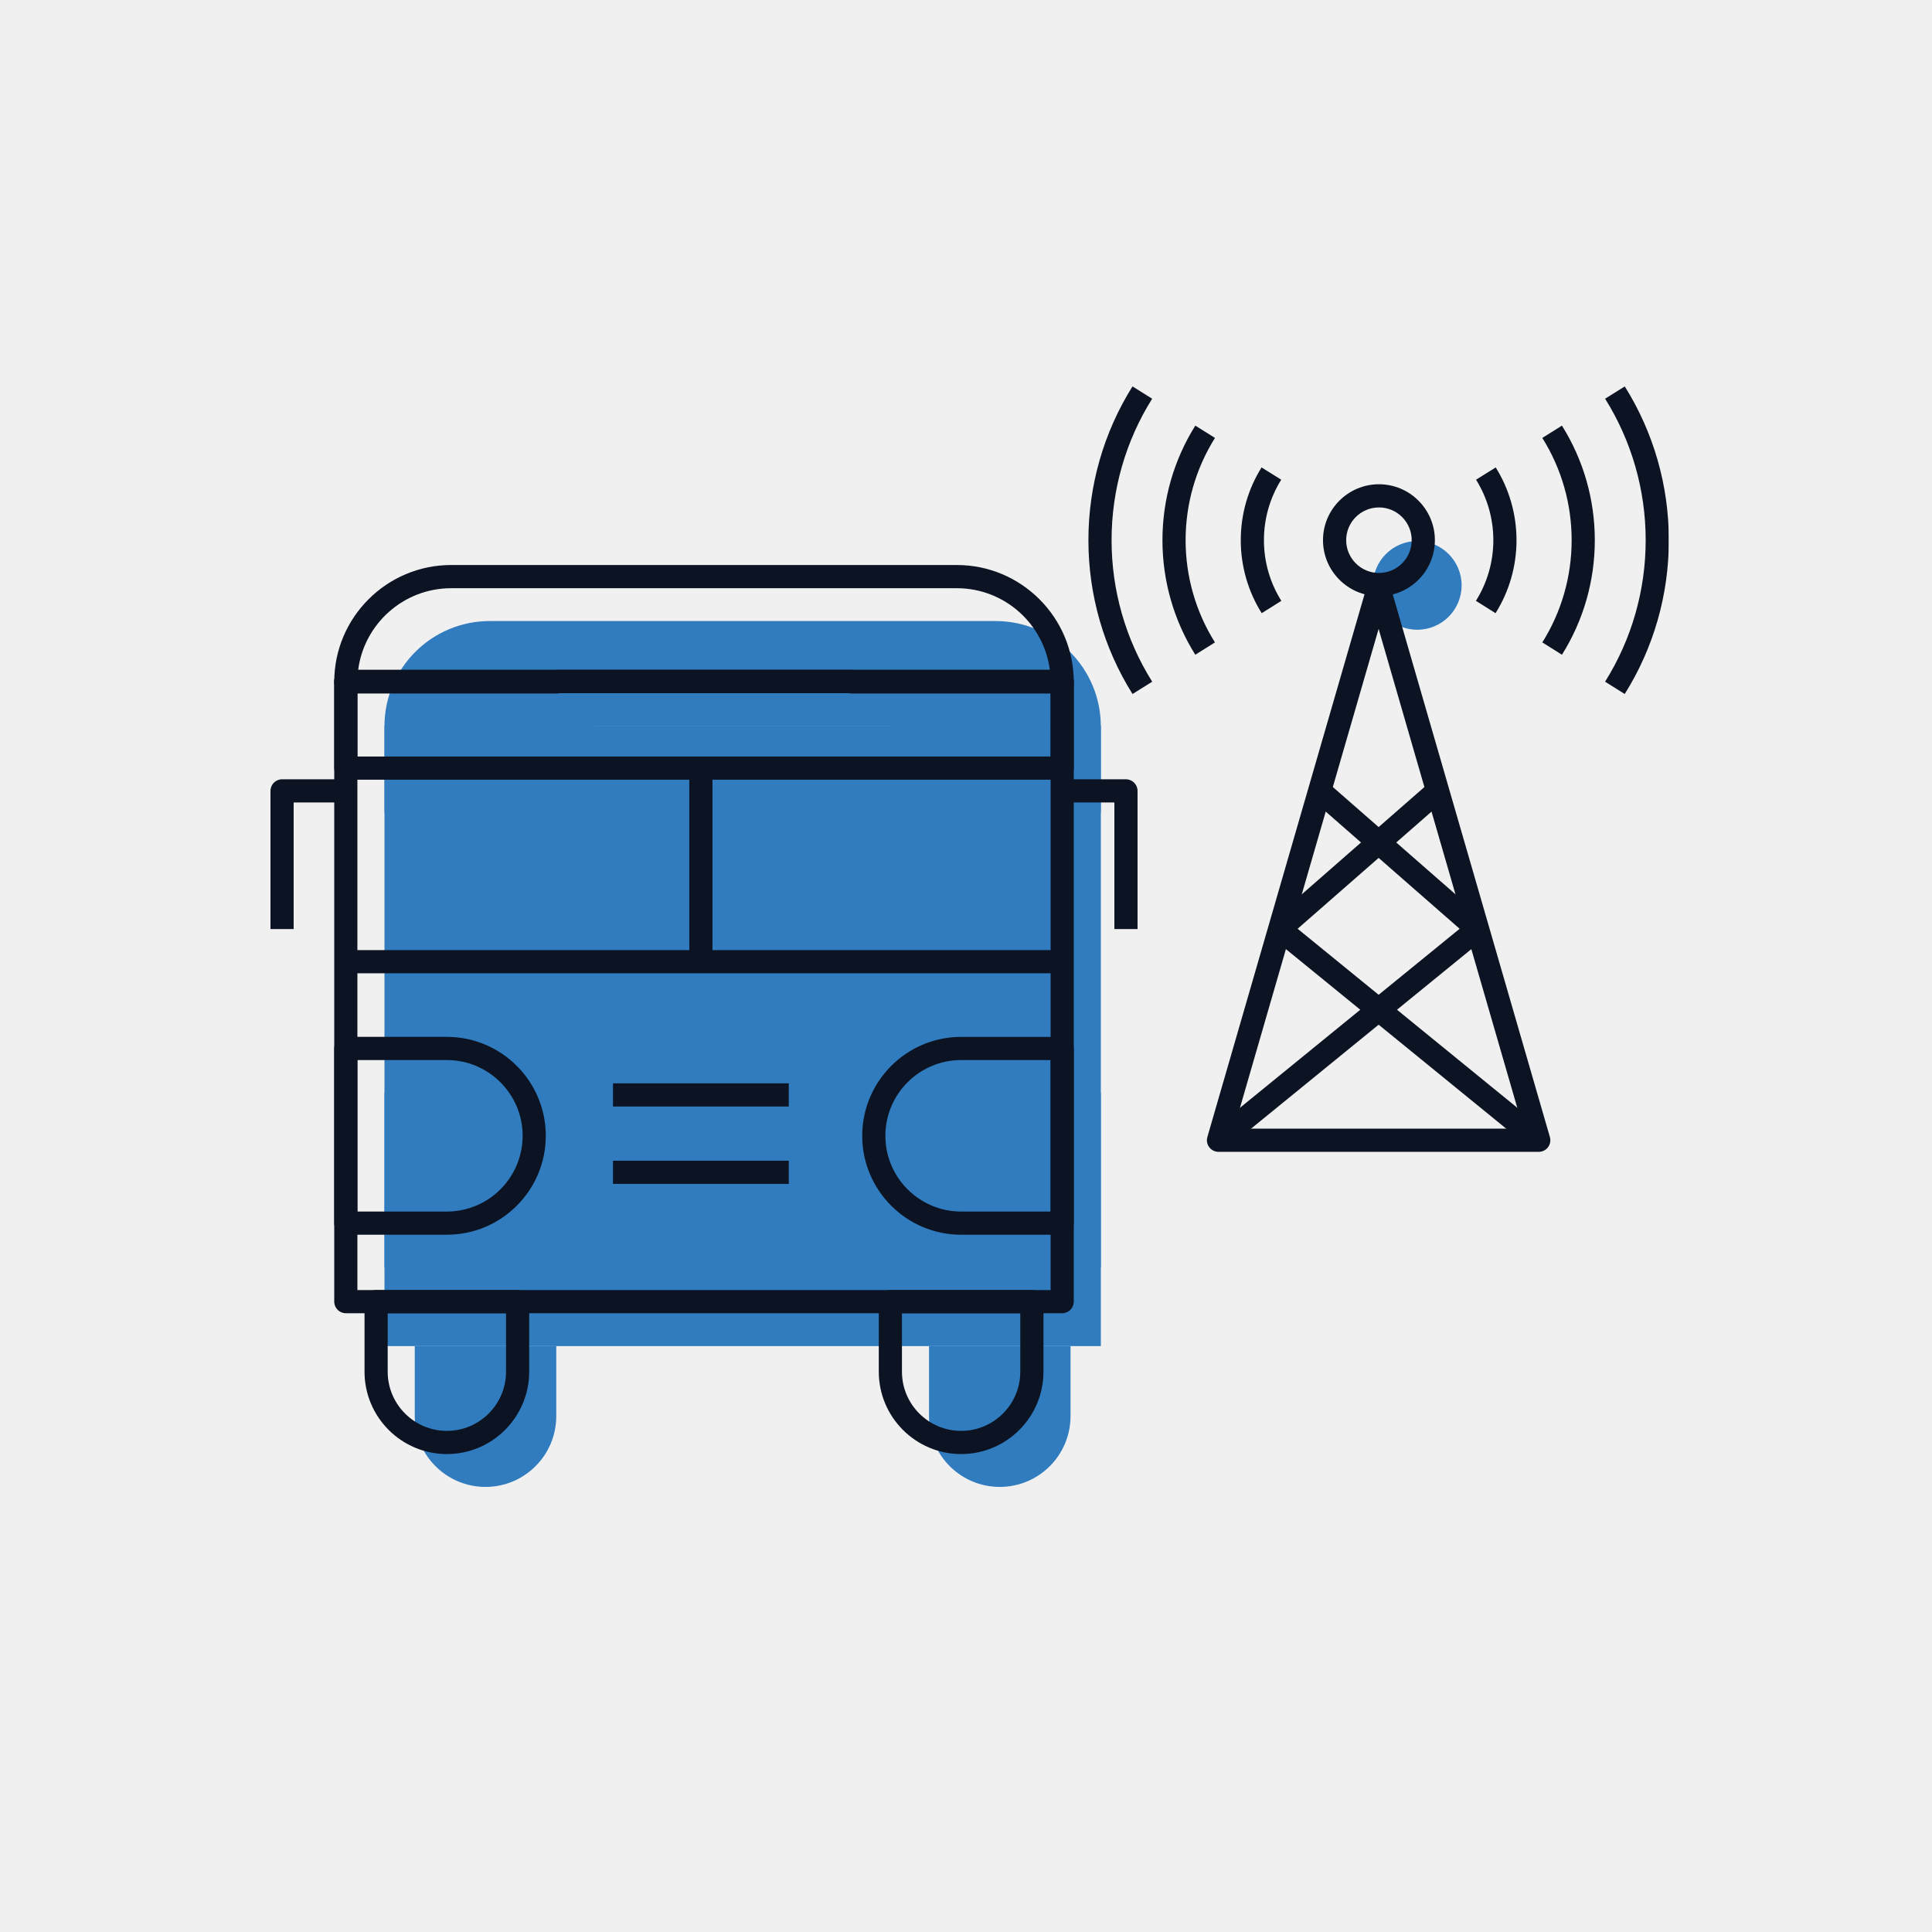
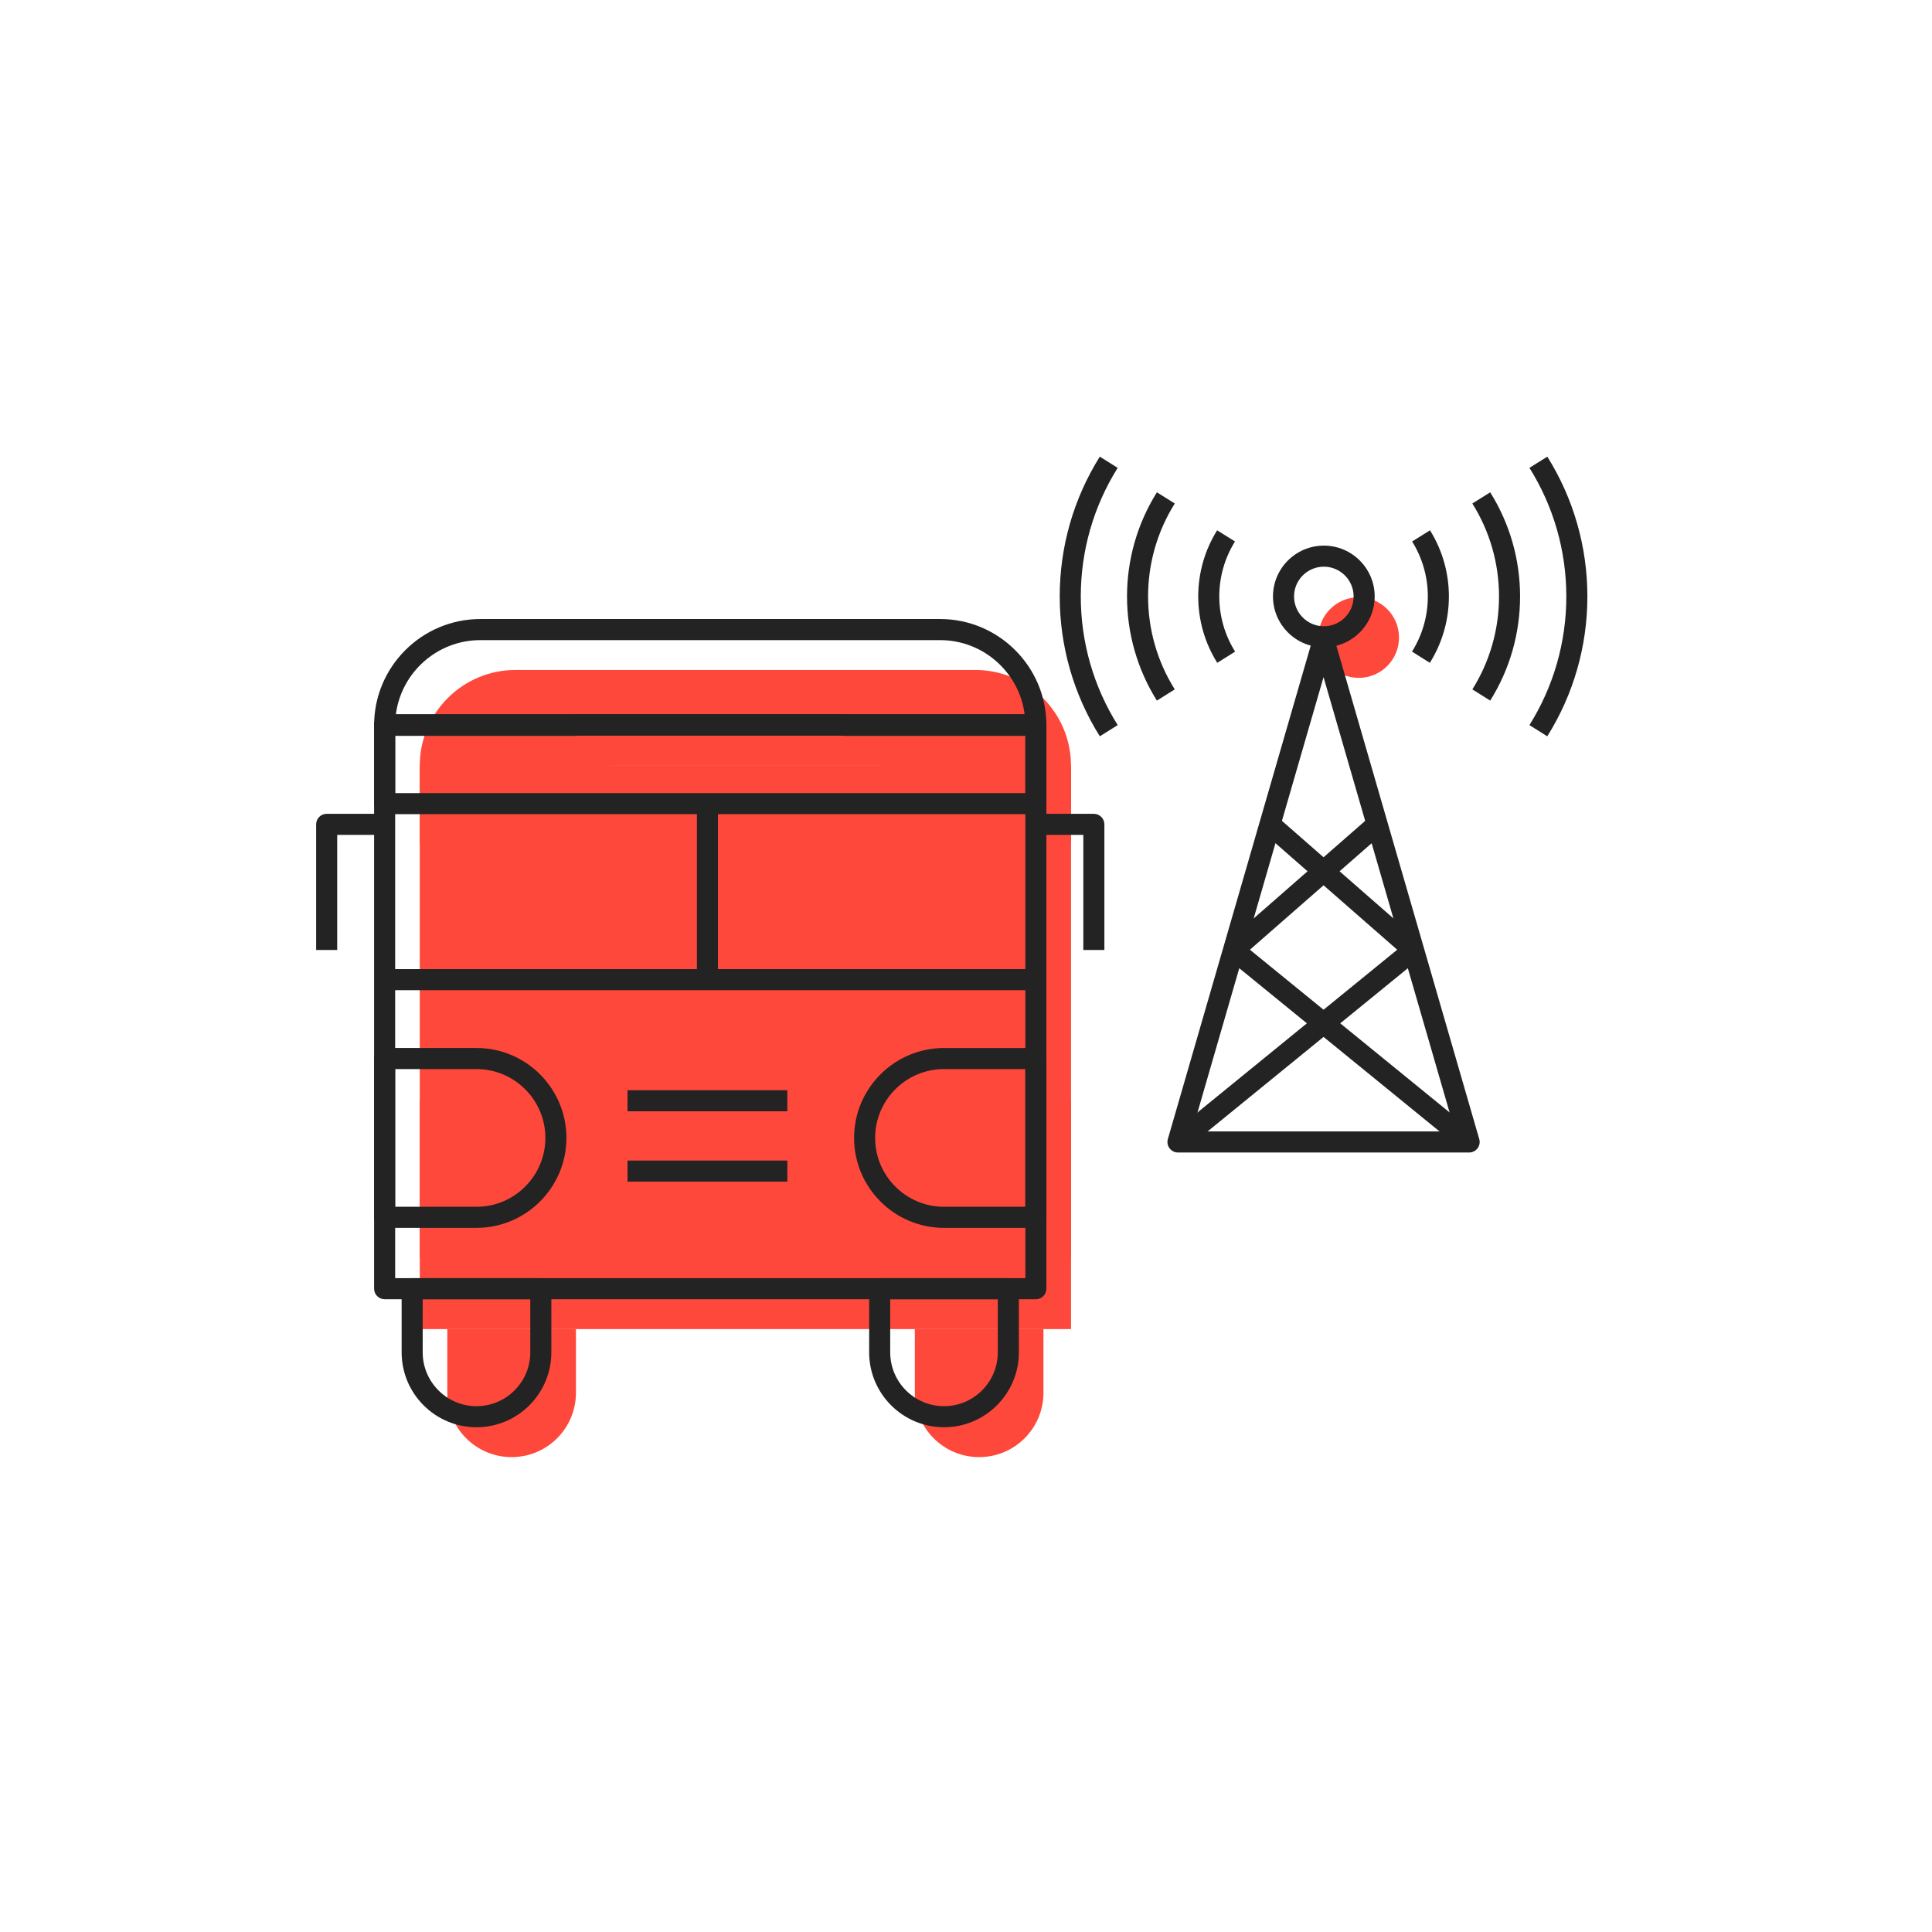
- <svg xmlns="http://www.w3.org/2000/svg" xmlns:xlink="http://www.w3.org/1999/xlink" width="100px" height="100px" viewBox="0 0 100 100" version="1.1">
-   <defs>
-     <polygon id="path-1" points="0 56.962 72.379 56.962 72.379 -0 0 -0" />
-   </defs>
-   <g id="Welcome" stroke="none" stroke-width="1" fill="none" fill-rule="evenodd">
-     <g id="Artboard-Copy-63">
-       <g id="Page-1-Copy" transform="translate(14, 20)">
-         <path d="M61.653,10.299 C61.653,9.031 60.626,8.004 59.357,8.004 C58.09,8.004 57.062,9.031 57.062,10.299 C57.062,11.567 58.09,12.595 59.357,12.595 C60.626,12.595 61.653,11.567 61.653,10.299 Z" id="Fill-1" fill="#307CBF" />
-         <mask id="mask-2" fill="white">
-           <use xlink:href="#path-1" />
-         </mask>
-         <g id="Clip-4" />
-         <polygon id="Fill-3" fill="#307CBF" mask="url(#mask-2)" points="5.9 49.673 42.979 49.673 42.979 17.572 5.9 17.572" />
-         <path d="M42.978,17.596 C42.978,14.585 40.538,12.145 37.528,12.145 L11.351,12.145 C8.341,12.145 5.899,14.585 5.899,17.596 L16.802,17.596 C16.802,17.588 16.799,17.58 16.799,17.572 L32.08,17.572 C32.08,17.58 32.077,17.588 32.077,17.596 L42.978,17.596 Z" id="Fill-5" fill="#307CBF" mask="url(#mask-2)" />
-         <path d="M5.899,32.077 L42.978,32.077" id="Fill-6" fill="#307CBF" mask="url(#mask-2)" />
-         <path d="M7.468,49.672 L7.468,53.299 C7.468,55.322 9.108,56.962 11.13,56.962 C13.153,56.962 14.792,55.322 14.792,53.299 L14.792,49.672 L7.468,49.672 Z" id="Fill-7" fill="#307CBF" mask="url(#mask-2)" />
-         <path d="M34.086,49.672 L34.086,53.299 C34.086,55.322 35.726,56.962 37.748,56.962 C39.771,56.962 41.41,55.322 41.41,53.299 L41.41,49.672 L34.086,49.672 Z" id="Fill-8" fill="#307CBF" mask="url(#mask-2)" />
-         <path d="M11.13,36.569 L5.9,36.569 L5.9,45.61 L11.13,45.61 C13.627,45.61 15.651,43.586 15.651,41.09 C15.651,38.593 13.627,36.569 11.13,36.569" id="Fill-9" fill="#307CBF" mask="url(#mask-2)" />
-         <path d="M37.748,36.569 L42.978,36.569 L42.978,45.61 L37.748,45.61 C35.251,45.61 33.227,43.586 33.227,41.09 C33.227,38.593 35.251,36.569 37.748,36.569" id="Fill-10" fill="#307CBF" mask="url(#mask-2)" />
-         <path d="M19.729,38.972 L28.828,38.972" id="Fill-11" fill="#307CBF" mask="url(#mask-2)" />
-         <path d="M19.729,42.977 L28.828,42.977" id="Fill-12" fill="#307CBF" mask="url(#mask-2)" />
-         <polygon id="Fill-13" fill="#307CBF" mask="url(#mask-2)" points="5.902 22.057 42.979 22.057 42.979 17.572 5.902 17.572" />
-         <path d="M24.277,22.057 L24.277,32.078" id="Fill-14" fill="#307CBF" mask="url(#mask-2)" />
-         <path d="M4.499,46.772 L40.379,46.772 L40.379,15.872 L4.499,15.872 L4.499,46.772 Z M40.979,47.972 L3.899,47.972 C3.568,47.972 3.3,47.704 3.3,47.372 L3.3,15.272 C3.3,14.94 3.568,14.672 3.899,14.672 L40.979,14.672 C41.31,14.672 41.578,14.94 41.578,15.272 L41.578,47.372 C41.578,47.704 41.31,47.972 40.979,47.972 L40.979,47.972 Z" id="Fill-15" fill="#0C1423" mask="url(#mask-2)" />
-         <path d="M30.247,14.696 L40.342,14.696 C40.045,12.303 37.999,10.446 35.527,10.446 L9.351,10.446 C6.879,10.446 4.833,12.303 4.536,14.696 L14.638,14.696 C14.689,14.68 14.744,14.672 14.8,14.672 L30.079,14.672 C30.138,14.672 30.194,14.68 30.247,14.696 M40.978,15.896 L30.076,15.896 C30.018,15.896 29.961,15.888 29.908,15.872 L14.964,15.872 C14.912,15.888 14.857,15.896 14.802,15.896 L3.899,15.896 C3.568,15.896 3.3,15.628 3.3,15.296 C3.3,11.96 6.014,9.245 9.351,9.245 L35.527,9.245 C38.864,9.245 41.578,11.96 41.578,15.296 C41.578,15.628 41.31,15.896 40.978,15.896" id="Fill-16" fill="#0C1423" mask="url(#mask-2)" />
-         <polygon id="Fill-17" fill="#0C1423" mask="url(#mask-2)" points="3.9 30.377 40.979 30.377 40.979 29.177 3.9 29.177" />
-         <path d="M6.067,47.972 L6.067,51 C6.067,52.688 7.441,54.062 9.13,54.062 C10.818,54.062 12.192,52.688 12.192,51 L12.192,47.972 L6.067,47.972 Z M9.13,55.262 C6.779,55.262 4.868,53.35 4.868,51 L4.868,47.372 C4.868,47.04 5.136,46.772 5.467,46.772 L12.792,46.772 C13.123,46.772 13.391,47.04 13.391,47.372 L13.391,51 C13.391,53.35 11.48,55.262 9.13,55.262 L9.13,55.262 Z" id="Fill-18" fill="#0C1423" mask="url(#mask-2)" />
-         <path d="M32.685,47.972 L32.685,51 C32.685,52.688 34.059,54.062 35.748,54.062 C37.437,54.062 38.81,52.688 38.81,51 L38.81,47.972 L32.685,47.972 Z M35.748,55.262 C33.398,55.262 31.486,53.35 31.486,51 L31.486,47.372 C31.486,47.04 31.755,46.772 32.086,46.772 L39.41,46.772 C39.742,46.772 40.01,47.04 40.01,47.372 L40.01,51 C40.01,53.35 38.099,55.262 35.748,55.262 L35.748,55.262 Z" id="Fill-19" fill="#0C1423" mask="url(#mask-2)" />
-         <path d="M4.499,42.709 L9.13,42.709 C11.292,42.709 13.051,40.95 13.051,38.789 C13.051,36.627 11.292,34.869 9.13,34.869 L4.499,34.869 L4.499,42.709 Z M9.13,43.909 L3.899,43.909 C3.568,43.909 3.3,43.641 3.3,43.309 L3.3,34.269 C3.3,33.937 3.568,33.668 3.899,33.668 L9.13,33.668 C11.953,33.668 14.25,35.965 14.25,38.789 C14.25,41.612 11.953,43.909 9.13,43.909 L9.13,43.909 Z" id="Fill-20" fill="#0C1423" mask="url(#mask-2)" />
-         <path d="M35.748,34.869 C33.586,34.869 31.827,36.627 31.827,38.789 C31.827,40.951 33.586,42.709 35.748,42.709 L40.379,42.709 L40.379,34.869 L35.748,34.869 Z M40.978,43.91 L35.748,43.91 C32.925,43.91 30.628,41.612 30.628,38.789 C30.628,35.966 32.925,33.669 35.748,33.669 L40.978,33.669 C41.31,33.669 41.578,33.937 41.578,34.269 L41.578,43.309 C41.578,43.641 41.31,43.91 40.978,43.91 L40.978,43.91 Z" id="Fill-21" fill="#0C1423" mask="url(#mask-2)" />
-         <polygon id="Fill-22" fill="#0C1423" mask="url(#mask-2)" points="17.728 37.273 26.827 37.273 26.827 36.073 17.728 36.073" />
-         <polygon id="Fill-23" fill="#0C1423" mask="url(#mask-2)" points="17.728 41.278 26.827 41.278 26.827 40.078 17.728 40.078" />
-         <path d="M44.879,28.089 L43.68,28.089 L43.68,21.536 L40.979,21.536 L40.979,20.336 L44.279,20.336 C44.61,20.336 44.879,20.605 44.879,20.936 L44.879,28.089 Z" id="Fill-24" fill="#0C1423" mask="url(#mask-2)" />
-         <path d="M1.199,28.089 L0,28.089 L0,20.936 C0,20.605 0.268,20.336 0.599,20.336 L3.899,20.336 L3.899,21.536 L1.199,21.536 L1.199,28.089 Z" id="Fill-25" fill="#0C1423" mask="url(#mask-2)" />
-         <path d="M4.501,19.157 L40.379,19.157 L40.379,15.872 L4.501,15.872 L4.501,19.157 Z M40.979,20.357 L3.901,20.357 C3.57,20.357 3.302,20.088 3.302,19.757 L3.302,15.272 C3.302,14.94 3.57,14.672 3.901,14.672 L40.979,14.672 C41.31,14.672 41.578,14.94 41.578,15.272 L41.578,19.757 C41.578,20.088 41.31,20.357 40.979,20.357 L40.979,20.357 Z" id="Fill-26" fill="#0C1423" mask="url(#mask-2)" />
-         <polygon id="Fill-27" fill="#0C1423" mask="url(#mask-2)" points="21.678 29.777 22.877 29.777 22.877 19.756 21.678 19.756" />
-         <path d="M49.868,38.419 L64.847,38.419 L57.357,12.552 L49.868,38.419 Z M65.646,39.619 L49.069,39.619 C48.881,39.619 48.703,39.53 48.59,39.379 C48.476,39.229 48.44,39.033 48.493,38.852 L56.781,10.228 C56.855,9.971 57.09,9.794 57.357,9.794 C57.625,9.794 57.859,9.971 57.933,10.228 L66.222,38.852 C66.275,39.033 66.239,39.229 66.126,39.379 C66.013,39.53 65.835,39.619 65.646,39.619 L65.646,39.619 Z" id="Fill-28" fill="#0C1423" mask="url(#mask-2)" />
-         <path d="M57.374,6.265 C56.438,6.265 55.678,7.025 55.678,7.96 C55.678,8.895 56.438,9.656 57.374,9.656 C58.309,9.656 59.069,8.895 59.069,7.96 C59.069,7.025 58.309,6.265 57.374,6.265 M57.374,10.856 C55.777,10.856 54.478,9.557 54.478,7.96 C54.478,6.364 55.777,5.065 57.374,5.065 C58.971,5.065 60.269,6.364 60.269,7.96 C60.269,9.557 58.971,10.856 57.374,10.856" id="Fill-29" fill="#0C1423" mask="url(#mask-2)" />
-         <path d="M63.409,11.738 L62.393,11.1 C62.982,10.16 63.295,9.074 63.295,7.96 C63.295,6.85 62.985,5.767 62.4,4.829 L63.418,4.194 C64.122,5.323 64.494,6.625 64.494,7.96 C64.494,9.3 64.119,10.607 63.409,11.738" id="Fill-30" fill="#0C1423" mask="url(#mask-2)" />
-         <path d="M66.846,13.889 L65.83,13.251 C66.823,11.669 67.348,9.84 67.348,7.96 C67.348,6.081 66.823,4.251 65.829,2.667 L66.845,2.03 C67.959,3.805 68.547,5.855 68.547,7.96 C68.547,10.066 67.959,12.116 66.846,13.889" id="Fill-31" fill="#0C1423" mask="url(#mask-2)" />
-         <path d="M70.095,15.922 L69.079,15.284 C70.453,13.093 71.18,10.561 71.18,7.96 C71.18,5.361 70.453,2.829 69.08,0.637 L70.098,0.001 C71.59,2.383 72.379,5.135 72.379,7.96 C72.379,10.787 71.59,13.54 70.095,15.922" id="Fill-32" fill="#0C1423" mask="url(#mask-2)" />
-         <path d="M51.306,11.738 C50.596,10.608 50.222,9.301 50.222,7.96 C50.222,6.623 50.594,5.321 51.298,4.194 L52.316,4.829 C51.731,5.766 51.421,6.848 51.421,7.96 C51.421,9.075 51.733,10.161 52.322,11.1 L51.306,11.738 Z" id="Fill-33" fill="#0C1423" mask="url(#mask-2)" />
-         <path d="M47.868,13.889 C46.756,12.114 46.168,10.064 46.168,7.96 C46.168,5.857 46.756,3.806 47.869,2.03 L48.887,2.667 C47.892,4.252 47.367,6.082 47.367,7.96 C47.367,9.838 47.892,11.668 48.886,13.251 L47.868,13.889 Z" id="Fill-34" fill="#0C1423" mask="url(#mask-2)" />
-         <path d="M44.619,15.922 C43.125,13.538 42.336,10.785 42.336,7.96 C42.336,5.135 43.125,2.382 44.618,-0 L45.636,0.638 C44.262,2.829 43.535,5.36 43.535,7.96 C43.535,10.559 44.262,13.092 45.637,15.284 L44.619,15.922 Z" id="Fill-35" fill="#0C1423" mask="url(#mask-2)" />
-         <polygon id="Fill-36" fill="#0C1423" mask="url(#mask-2)" points="65.268 39.484 51.856 28.554 52.614 27.624 66.026 38.553" />
-         <polygon id="Fill-37" fill="#0C1423" mask="url(#mask-2)" points="52.63 28.541 51.839 27.638 60.015 20.485 60.806 21.388" />
-         <polygon id="Fill-38" fill="#0C1423" mask="url(#mask-2)" points="49.448 39.484 48.69 38.553 62.102 27.624 62.86 28.554" />
-         <polygon id="Fill-39" fill="#0C1423" mask="url(#mask-2)" points="62.086 28.541 53.91 21.388 54.701 20.485 62.877 27.638" />
-       </g>
+ <svg xmlns="http://www.w3.org/2000/svg" width="110" height="110" viewBox="0 0 110 110" fill="none">
+   <g id="i-tran">
+     <rect width="110" height="110" fill="white" />
+     <g id="Group">
+       <path id="Fill 1" fill-rule="evenodd" clip-rule="evenodd" d="M79.653 36.299C79.653 35.031 78.626 34.004 77.357 34.004C76.09 34.004 75.062 35.031 75.062 36.299C75.062 37.567 76.09 38.595 77.357 38.595C78.626 38.595 79.653 37.567 79.653 36.299Z" fill="#FF483C" />
+       <path id="Fill 3" fill-rule="evenodd" clip-rule="evenodd" d="M23.9 75.673H60.979V43.572H23.9V75.673Z" fill="#FF483C" />
+       <path id="Fill 5" fill-rule="evenodd" clip-rule="evenodd" d="M60.978 43.596C60.978 40.585 58.538 38.145 55.528 38.145H29.351C26.34 38.145 23.899 40.585 23.899 43.596H34.801C34.801 43.588 34.8 43.58 34.8 43.572H50.08C50.08 43.58 50.077 43.588 50.077 43.596H60.978Z" fill="#FF483C" />
+       <path id="Fill 7" fill-rule="evenodd" clip-rule="evenodd" d="M25.468 75.672V79.299C25.468 81.322 27.108 82.962 29.13 82.962C31.153 82.962 32.792 81.322 32.792 79.299V75.672H25.468Z" fill="#FF483C" />
+       <path id="Fill 8" fill-rule="evenodd" clip-rule="evenodd" d="M52.086 75.672V79.299C52.086 81.322 53.726 82.962 55.748 82.962C57.771 82.962 59.41 81.322 59.41 79.299V75.672H52.086Z" fill="#FF483C" />
+       <path id="Fill 9" fill-rule="evenodd" clip-rule="evenodd" d="M29.13 62.569H23.9V71.61H29.13C31.627 71.61 33.651 69.586 33.651 67.09C33.651 64.593 31.627 62.569 29.13 62.569" fill="#FF483C" />
+       <path id="Fill 10" fill-rule="evenodd" clip-rule="evenodd" d="M55.748 62.569H60.978V71.61H55.748C53.251 71.61 51.227 69.586 51.227 67.09C51.227 64.593 53.251 62.569 55.748 62.569" fill="#FF483C" />
+       <path id="Fill 13" fill-rule="evenodd" clip-rule="evenodd" d="M23.902 48.057H60.979V43.572H23.902V48.057Z" fill="#FF483C" />
+       <path id="Fill 15" fill-rule="evenodd" clip-rule="evenodd" d="M22.499 72.772H58.379V41.872H22.499V72.772ZM58.979 73.972H21.899C21.568 73.972 21.3 73.704 21.3 73.372V41.272C21.3 40.94 21.568 40.672 21.899 40.672H58.979C59.31 40.672 59.578 40.94 59.578 41.272V73.372C59.578 73.704 59.31 73.972 58.979 73.972V73.972Z" fill="#232323" />
+       <path id="Fill 16" fill-rule="evenodd" clip-rule="evenodd" d="M48.247 40.696H58.342C58.045 38.303 55.999 36.446 53.527 36.446H27.351C24.879 36.446 22.833 38.303 22.536 40.696H32.638C32.689 40.68 32.744 40.672 32.8 40.672H48.079C48.138 40.672 48.194 40.68 48.247 40.696M58.978 41.896H48.076C48.018 41.896 47.961 41.888 47.908 41.872H32.964C32.912 41.888 32.857 41.896 32.802 41.896H21.899C21.568 41.896 21.3 41.628 21.3 41.296C21.3 37.96 24.014 35.245 27.351 35.245H53.527C56.864 35.245 59.578 37.96 59.578 41.296C59.578 41.628 59.31 41.896 58.978 41.896" fill="#232323" />
+       <path id="Fill 17" fill-rule="evenodd" clip-rule="evenodd" d="M21.9 56.377H58.979V55.177H21.9V56.377Z" fill="#232323" />
+       <path id="Fill 18" fill-rule="evenodd" clip-rule="evenodd" d="M24.067 73.972V77C24.067 78.688 25.441 80.062 27.13 80.062C28.818 80.062 30.192 78.688 30.192 77V73.972H24.067ZM27.13 81.262C24.779 81.262 22.868 79.35 22.868 77V73.372C22.868 73.04 23.136 72.772 23.467 72.772H30.792C31.123 72.772 31.391 73.04 31.391 73.372V77C31.391 79.35 29.48 81.262 27.13 81.262V81.262Z" fill="#232323" />
+       <path id="Fill 19" fill-rule="evenodd" clip-rule="evenodd" d="M50.685 73.972V77C50.685 78.688 52.059 80.062 53.748 80.062C55.437 80.062 56.81 78.688 56.81 77V73.972H50.685ZM53.748 81.262C51.398 81.262 49.486 79.35 49.486 77V73.372C49.486 73.04 49.755 72.772 50.086 72.772H57.41C57.742 72.772 58.01 73.04 58.01 73.372V77C58.01 79.35 56.099 81.262 53.748 81.262V81.262Z" fill="#232323" />
+       <path id="Fill 20" fill-rule="evenodd" clip-rule="evenodd" d="M22.499 68.709H27.13C29.292 68.709 31.051 66.95 31.051 64.789C31.051 62.627 29.292 60.869 27.13 60.869H22.499V68.709ZM27.13 69.909H21.899C21.568 69.909 21.3 69.641 21.3 69.309V60.269C21.3 59.937 21.568 59.668 21.899 59.668H27.13C29.953 59.668 32.25 61.965 32.25 64.789C32.25 67.612 29.953 69.909 27.13 69.909V69.909Z" fill="#232323" />
+       <path id="Fill 21" fill-rule="evenodd" clip-rule="evenodd" d="M53.748 60.869C51.586 60.869 49.827 62.627 49.827 64.789C49.827 66.951 51.586 68.709 53.748 68.709H58.379V60.869H53.748ZM58.978 69.91H53.748C50.925 69.91 48.628 67.612 48.628 64.789C48.628 61.966 50.925 59.669 53.748 59.669H58.978C59.31 59.669 59.578 59.937 59.578 60.269V69.309C59.578 69.641 59.31 69.91 58.978 69.91V69.91Z" fill="#232323" />
+       <path id="Fill 22" fill-rule="evenodd" clip-rule="evenodd" d="M35.728 63.273H44.827V62.073H35.728V63.273Z" fill="#232323" />
+       <path id="Fill 23" fill-rule="evenodd" clip-rule="evenodd" d="M35.728 67.278H44.827V66.078H35.728V67.278Z" fill="#232323" />
+       <path id="Fill 24" fill-rule="evenodd" clip-rule="evenodd" d="M62.879 54.089H61.68V47.536H58.979V46.336H62.279C62.61 46.336 62.879 46.605 62.879 46.936V54.089Z" fill="#232323" />
+       <path id="Fill 25" fill-rule="evenodd" clip-rule="evenodd" d="M19.199 54.089H18V46.936C18 46.605 18.268 46.336 18.599 46.336H21.899V47.536H19.199V54.089Z" fill="#232323" />
+       <path id="Fill 26" fill-rule="evenodd" clip-rule="evenodd" d="M22.501 45.157H58.379V41.872H22.501V45.157ZM58.979 46.357H21.901C21.57 46.357 21.302 46.088 21.302 45.757V41.272C21.302 40.94 21.57 40.672 21.901 40.672H58.979C59.31 40.672 59.578 40.94 59.578 41.272V45.757C59.578 46.088 59.31 46.357 58.979 46.357V46.357Z" fill="#232323" />
+       <path id="Fill 27" fill-rule="evenodd" clip-rule="evenodd" d="M39.678 55.777H40.877V45.756H39.678V55.777Z" fill="#232323" />
+       <path id="Fill 28" fill-rule="evenodd" clip-rule="evenodd" d="M67.868 64.419H82.847L75.357 38.552L67.868 64.419ZM83.646 65.619H67.069C66.881 65.619 66.703 65.53 66.59 65.379C66.476 65.229 66.44 65.033 66.493 64.852L74.781 36.228C74.855 35.971 75.09 35.794 75.357 35.794C75.625 35.794 75.859 35.971 75.933 36.228L84.222 64.852C84.275 65.033 84.239 65.229 84.126 65.379C84.013 65.53 83.835 65.619 83.646 65.619V65.619Z" fill="#232323" />
+       <path id="Fill 29" fill-rule="evenodd" clip-rule="evenodd" d="M75.374 32.265C74.438 32.265 73.678 33.025 73.678 33.96C73.678 34.895 74.438 35.656 75.374 35.656C76.309 35.656 77.069 34.895 77.069 33.96C77.069 33.025 76.309 32.265 75.374 32.265M75.374 36.856C73.777 36.856 72.478 35.557 72.478 33.96C72.478 32.364 73.777 31.065 75.374 31.065C76.971 31.065 78.269 32.364 78.269 33.96C78.269 35.557 76.971 36.856 75.374 36.856" fill="#232323" />
+       <path id="Fill 30" fill-rule="evenodd" clip-rule="evenodd" d="M81.409 37.738L80.393 37.1C80.982 36.16 81.295 35.074 81.295 33.96C81.295 32.85 80.985 31.767 80.4 30.829L81.418 30.194C82.122 31.323 82.494 32.625 82.494 33.96C82.494 35.3 82.119 36.607 81.409 37.738" fill="#232323" />
+       <path id="Fill 31" fill-rule="evenodd" clip-rule="evenodd" d="M84.846 39.889L83.83 39.251C84.823 37.669 85.348 35.84 85.348 33.96C85.348 32.081 84.823 30.251 83.829 28.667L84.845 28.03C85.959 29.805 86.547 31.855 86.547 33.96C86.547 36.066 85.959 38.116 84.846 39.889" fill="#232323" />
+       <path id="Fill 32" fill-rule="evenodd" clip-rule="evenodd" d="M88.095 41.922L87.079 41.284C88.453 39.093 89.18 36.561 89.18 33.96C89.18 31.361 88.453 28.829 87.08 26.637L88.098 26.001C89.59 28.383 90.379 31.135 90.379 33.96C90.379 36.787 89.59 39.54 88.095 41.922" fill="#232323" />
+       <path id="Fill 33" fill-rule="evenodd" clip-rule="evenodd" d="M69.306 37.738C68.596 36.608 68.222 35.301 68.222 33.96C68.222 32.623 68.594 31.321 69.298 30.194L70.316 30.829C69.731 31.766 69.421 32.848 69.421 33.96C69.421 35.075 69.733 36.161 70.322 37.1L69.306 37.738Z" fill="#232323" />
+       <path id="Fill 34" fill-rule="evenodd" clip-rule="evenodd" d="M65.868 39.889C64.756 38.114 64.168 36.064 64.168 33.96C64.168 31.857 64.756 29.806 65.869 28.03L66.887 28.667C65.892 30.252 65.367 32.082 65.367 33.96C65.367 35.838 65.892 37.668 66.886 39.251L65.868 39.889Z" fill="#232323" />
+       <path id="Fill 35" fill-rule="evenodd" clip-rule="evenodd" d="M62.619 41.922C61.125 39.538 60.336 36.785 60.336 33.96C60.336 31.135 61.125 28.382 62.618 26L63.636 26.638C62.262 28.829 61.535 31.36 61.535 33.96C61.535 36.559 62.262 39.092 63.637 41.284L62.619 41.922Z" fill="#232323" />
+       <path id="Fill 36" fill-rule="evenodd" clip-rule="evenodd" d="M83.268 65.484L69.856 54.554L70.614 53.624L84.026 64.553L83.268 65.484Z" fill="#232323" />
+       <path id="Fill 37" fill-rule="evenodd" clip-rule="evenodd" d="M70.63 54.541L69.839 53.638L78.015 46.485L78.806 47.388L70.63 54.541Z" fill="#232323" />
+       <path id="Fill 38" fill-rule="evenodd" clip-rule="evenodd" d="M67.448 65.484L66.69 64.553L80.102 53.624L80.86 54.554L67.448 65.484Z" fill="#232323" />
+       <path id="Fill 39" fill-rule="evenodd" clip-rule="evenodd" d="M80.086 54.541L71.91 47.388L72.701 46.485L80.877 53.638L80.086 54.541Z" fill="#232323" />
    </g>
  </g>
</svg>
